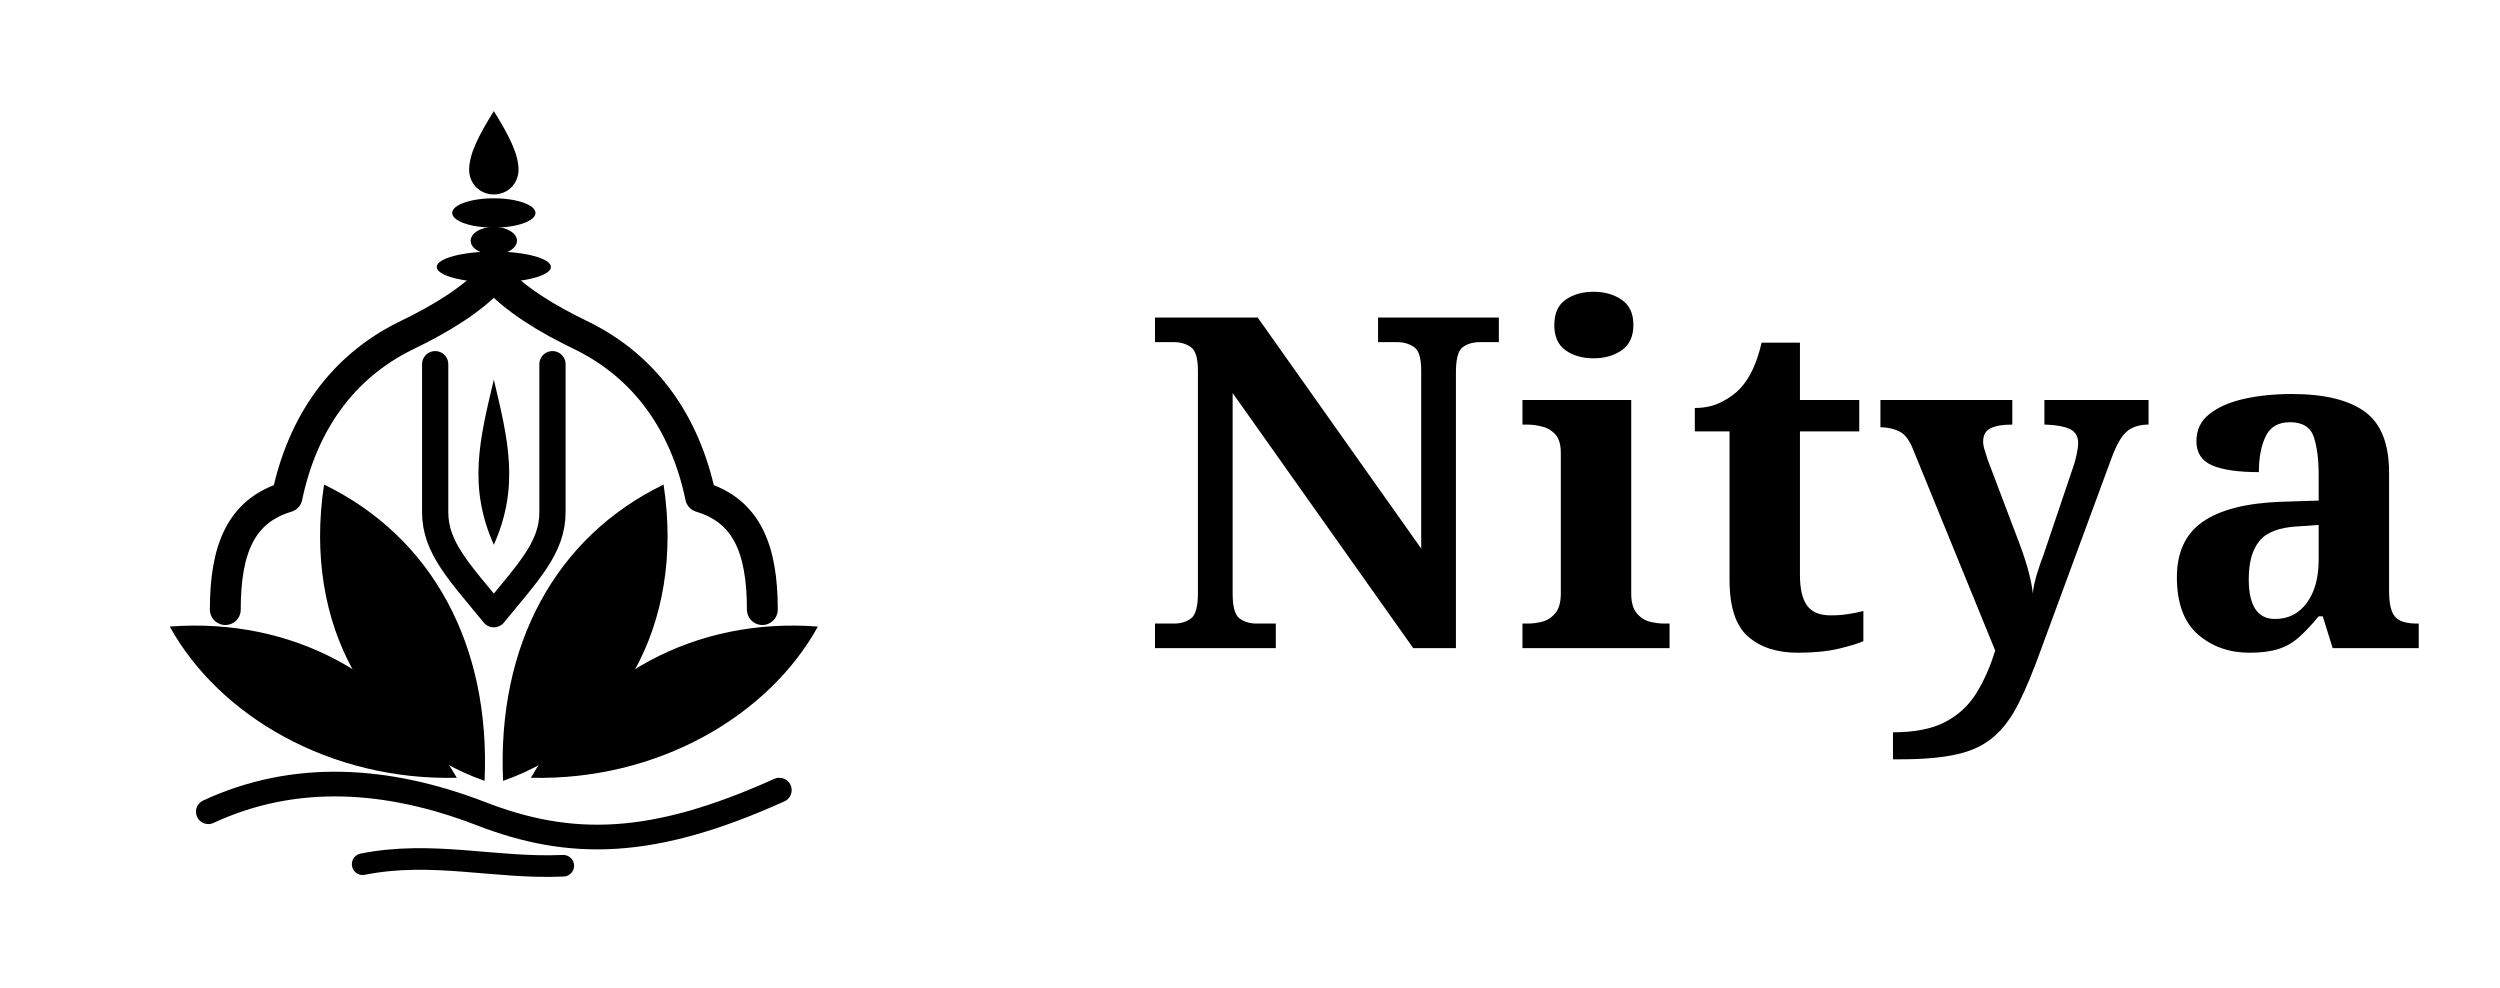
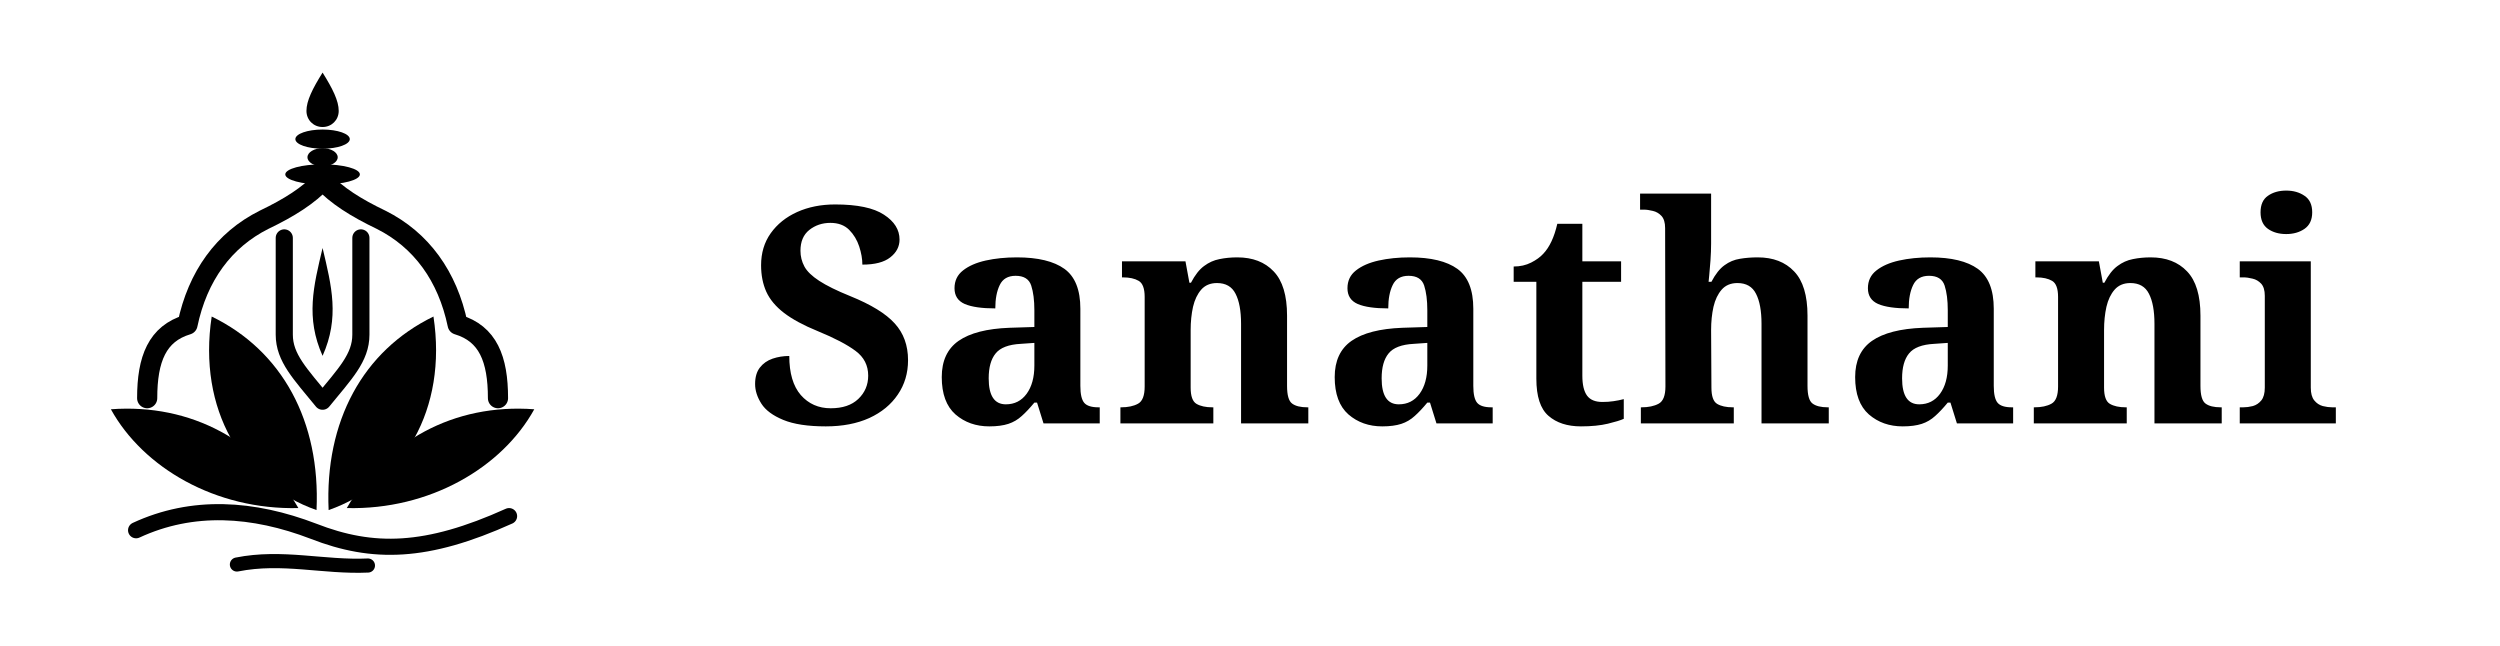
- <svg xmlns="http://www.w3.org/2000/svg" viewBox="0 0 162 64" role="img" aria-label="Nitya">
+ <svg xmlns="http://www.w3.org/2000/svg" viewBox="0 0 248 64" role="img" aria-label="Sanathani">
  <g fill="currentColor">
    <path d="M32 7.2c1 1.6 1.6 2.8 1.6 3.8 0 .9-.7 1.6-1.6 1.6s-1.6-.7-1.6-1.6c0-1 .6-2.2 1.6-3.8z" />
    <ellipse cx="32" cy="13.8" rx="2.7" ry="0.95" />
    <ellipse cx="32" cy="15.6" rx="1.5" ry="0.9" />
    <ellipse cx="32" cy="17.3" rx="3.7" ry="1" />
  </g>
  <g fill="none" stroke="currentColor" stroke-linecap="round" stroke-linejoin="round">
    <path stroke-width="2" d="M14.6 39.5c0-3.9 1-6.4 4-7.3 1-4.8 3.6-8.4 7.6-10.4 2.5-1.2 4.4-2.4 5.8-3.9 1.4 1.5 3.3 2.7 5.8 3.9 4 2 6.6 5.6 7.6 10.4 3 .9 4 3.4 4 7.3" />
    <path stroke-width="1.7" d="M28.2 23.6v9.6c0 2.3 1.6 3.9 3.8 6.6 2.2-2.7 3.8-4.3 3.8-6.6v-9.6" />
    <path stroke-width="1.6" d="M13.5 52.6c5.6-2.6 11.6-2.2 17.6.1 5.9 2.3 11.2 2.2 19.4-1.5" />
    <path stroke-width="1.4" d="M23.5 56c4.5-.9 8.6.3 13 .1" />
  </g>
  <path d="M32 24.6c.9 3.8 1.7 6.9 0 10.7-1.7-3.8-.9-6.9 0-10.7z" fill="currentColor" />
  <g fill="currentColor">
    <path d="M31.4 50.6C24 48 19.6 40.6 21 31.4c7 3.4 10.8 10.4 10.4 19.2z" />
    <path d="M32.6 50.6C40 48 44.4 40.6 43 31.4c-7 3.4-10.8 10.4-10.4 19.2z" />
    <path d="M29.6 50.4C21.4 50.6 14.2 46.4 11 40.6c8 -.6 14.8 3.2 18.6 9.8z" />
    <path d="M34.4 50.4c8.2.2 15.4-4 18.6-9.8-8-.6-14.8 3.2-18.6 9.8z" />
  </g>
-   <text x="74" y="42" font-family="'Noto Serif', Georgia, 'Times New Roman', serif" font-size="30" font-weight="600" letter-spacing="0.5" fill="currentColor" text-anchor="start">Nitya</text>
+   <text x="74" y="42" font-family="'Noto Serif', Georgia, 'Times New Roman', serif" font-size="30" font-weight="600" letter-spacing="0.5" fill="currentColor" text-anchor="start">Sanathani</text>
</svg>
